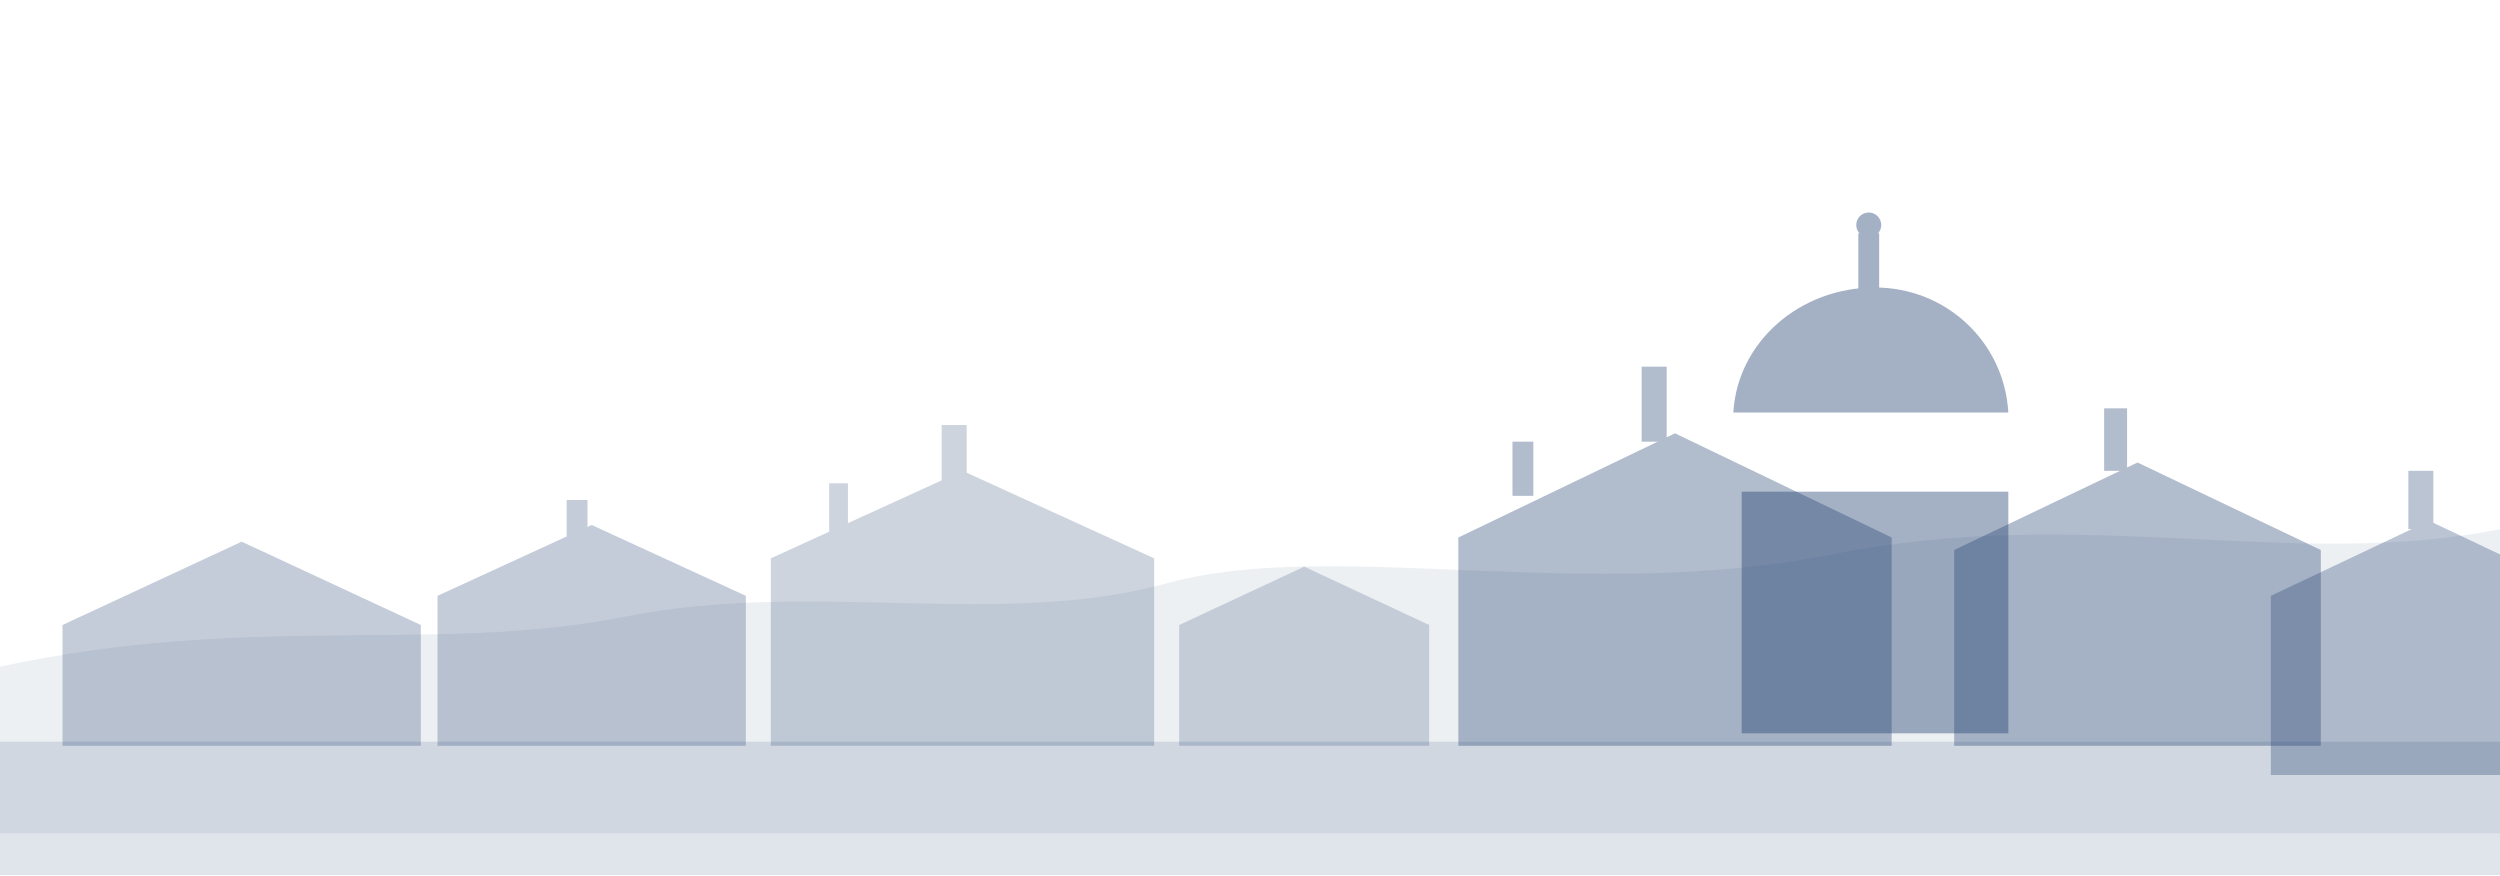
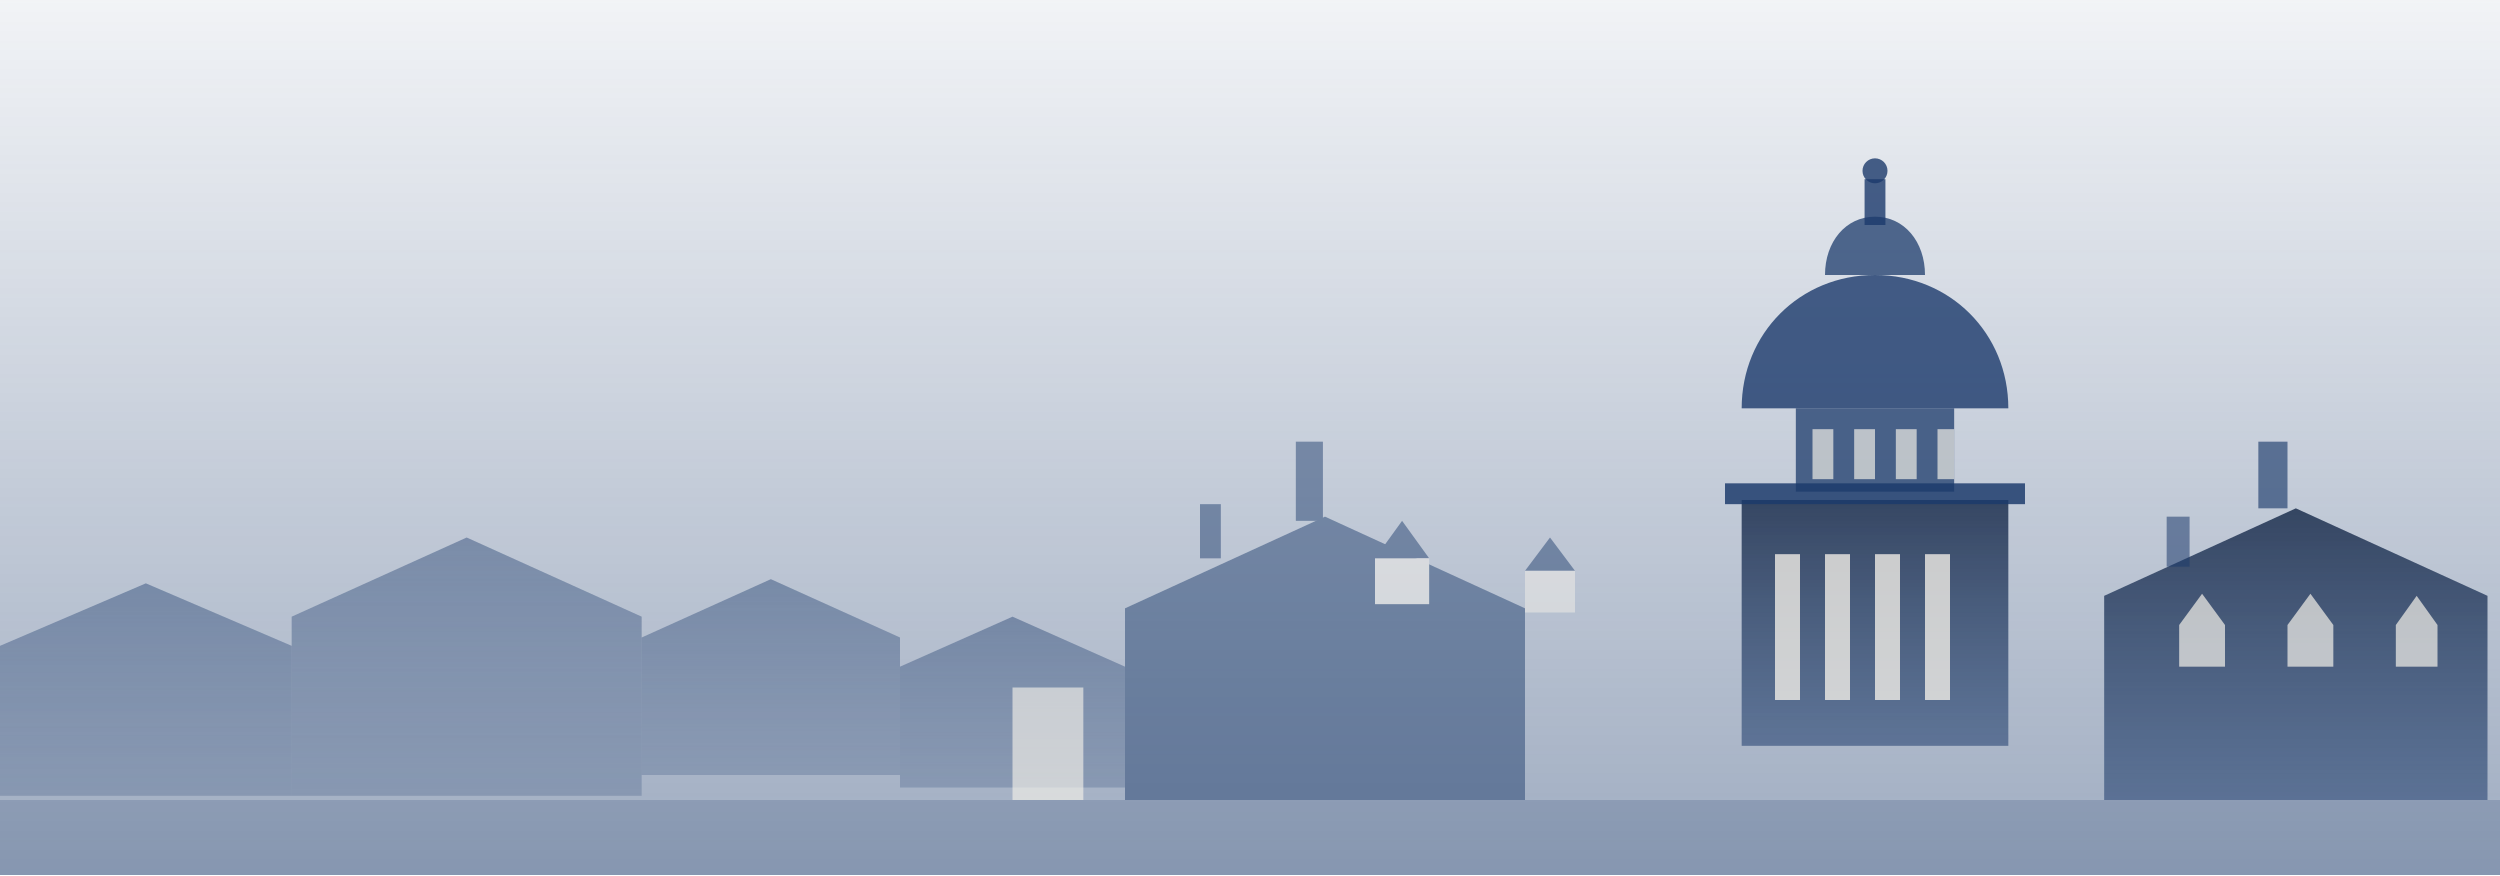
<svg xmlns="http://www.w3.org/2000/svg" viewBox="0 0 1200 420" width="1200" height="420" role="img" aria-label="Toits du Quartier latin, Paris">
-   <g fill="#1b3a6b">
-     <rect x="0" y="356" width="1200" height="64" opacity=".14" />
-     <path d="M0 320c120-26 210-6 300-24s180 6 260-16 200 10 320-14 220 8 320-12v146H0z" opacity=".08" />
-     <g opacity=".26">
-       <path d="M30 300l86-40 86 40v58H30z" />
-       <rect x="176" y="308" width="10" height="26" />
-       <path d="M210 286l74-34 74 34v72h-148z" />
-       <rect x="272" y="240" width="10" height="30" />
+   <defs>
+     <linearGradient id="qsky" x1="0" y1="0" x2="0" y2="1">
+       <stop offset="0" stop-color="#1b3a6b" stop-opacity="0.06" />
+       <stop offset="1" stop-color="#1b3a6b" stop-opacity="0.42" />
+     </linearGradient>
+     <linearGradient id="near" x1="0" y1="0" x2="0" y2="1">
+       <stop offset="0" stop-color="#122545" stop-opacity="0.8" />
+       <stop offset="1" stop-color="#1b3a6b" stop-opacity="0.54" />
+     </linearGradient>
+     <linearGradient id="far" x1="0" y1="0" x2="0" y2="1">
+       <stop offset="0" stop-color="#1b3a6b" stop-opacity="0.42" />
+       <stop offset="1" stop-color="#1b3a6b" stop-opacity="0.22" />
+     </linearGradient>
+   </defs>
+   <rect x="0" y="0" width="1200" height="420" fill="url(#qsky)" />
+   <g fill="url(#far)">
+     <path d="M0 310l70-30 70 30v72H0z" />
+     <path d="M140 296l84-38 84 38v86h-168z" />
+     <path d="M308 306l62-28 62 28v66H308z" />
+     <path d="M432 320l54-24 54 24v58H432z" />
+   </g>
+   <g fill="#1b3a6b" opacity="0.48">
+     <path d="M540 292l96-44 96 44v92H540z" />
+     <rect x="622" y="212" width="13" height="38" />
+     <rect x="576" y="242" width="10" height="26" />
+     <path d="M660 268h26l-13-18z" />
+     <rect x="660" y="268" width="26" height="22" fill="#f4f1e9" />
+     <path d="M732 274h24l-12-16z" />
+     <rect x="732" y="274" width="24" height="20" fill="#f4f1e9" />
+   </g>
+   <g>
+     <rect x="836" y="240" width="128" height="118" fill="url(#near)" />
+     <rect x="828" y="232" width="144" height="10" fill="#1b3a6b" opacity="0.83" />
+     <g fill="#f4f1e9" opacity="0.77">
+       <rect x="852" y="266" width="12" height="70" />
+       <rect x="876" y="266" width="12" height="70" />
+       <rect x="900" y="266" width="12" height="70" />
+       <rect x="924" y="266" width="12" height="70" />
    </g>
-     <g opacity=".22">
-       <path d="M370 268l92-42 92 42v90H370z" />
-       <rect x="452" y="204" width="12" height="34" />
-       <rect x="398" y="232" width="9" height="24" />
+     <rect x="862" y="196" width="76" height="40" fill="#1b3a6b" opacity="0.74" />
+     <g fill="#f4f1e9" opacity="0.67">
+       <rect x="870" y="206" width="10" height="24" />
+       <rect x="890" y="206" width="10" height="24" />
+       <rect x="910" y="206" width="10" height="24" />
+       <rect x="930" y="206" width="8" height="24" />
    </g>
-     <g opacity=".20">
-       <path d="M566 300l60-28 60 28v58H566z" />
-     </g>
-     <g opacity=".34">
-       <path d="M700 258l104-50 104 50v100H700z" />
-       <rect x="788" y="176" width="12" height="36" />
-       <rect x="726" y="212" width="10" height="26" />
-       <path d="M938 264l88-42 88 42v94H938z" />
-       <rect x="1010" y="196" width="11" height="30" />
-     </g>
-     <g opacity=".40">
-       <rect x="836" y="236" width="128" height="116" />
-       <path d="M900 138c34 0 62 26 64 60h-132c2-34 32-60 68-60z" />
-       <rect x="892" y="112" width="10" height="30" />
-       <circle cx="897" cy="108" r="6" />
-     </g>
-     <g opacity=".30">
-       <path d="M1090 286l76-36 76 36v86h-152z" />
-       <rect x="1156" y="226" width="12" height="28" />
+     <path d="M900 132c36 0 64 28 64 64H836c0-36 28-64 64-64z" fill="#1b3a6b" opacity="0.8" />
+     <path d="M900 104c14 0 24 12 24 28h-48c0-16 10-28 24-28z" fill="#1b3a6b" opacity="0.74" />
+     <rect x="895" y="86" width="10" height="22" fill="#1b3a6b" opacity="0.8" />
+     <circle cx="900" cy="82" r="6" fill="#1b3a6b" opacity="0.8" />
+   </g>
+   <g>
+     <path d="M1010 286l92-42 92 42v98h-184z" fill="url(#near)" />
+     <rect x="1084" y="212" width="14" height="32" fill="#1b3a6b" opacity="0.64" />
+     <rect x="1040" y="248" width="11" height="24" fill="#1b3a6b" opacity="0.54" />
+     <g fill="#f4f1e9" opacity="0.7">
+       <path d="M1046 300h22l-11-15z" />
+       <rect x="1046" y="300" width="22" height="20" />
+       <path d="M1098 300h22l-11-15z" />
+       <rect x="1098" y="300" width="22" height="20" />
+       <path d="M1150 300h20l-10-14z" />
+       <rect x="1150" y="300" width="20" height="20" />
    </g>
  </g>
+   <rect x="486" y="330" width="34" height="54" fill="#f4f1e9" opacity="0.64" />
+   <rect x="0" y="384" width="1200" height="36" fill="#1b3a6b" opacity="0.19" />
</svg>
